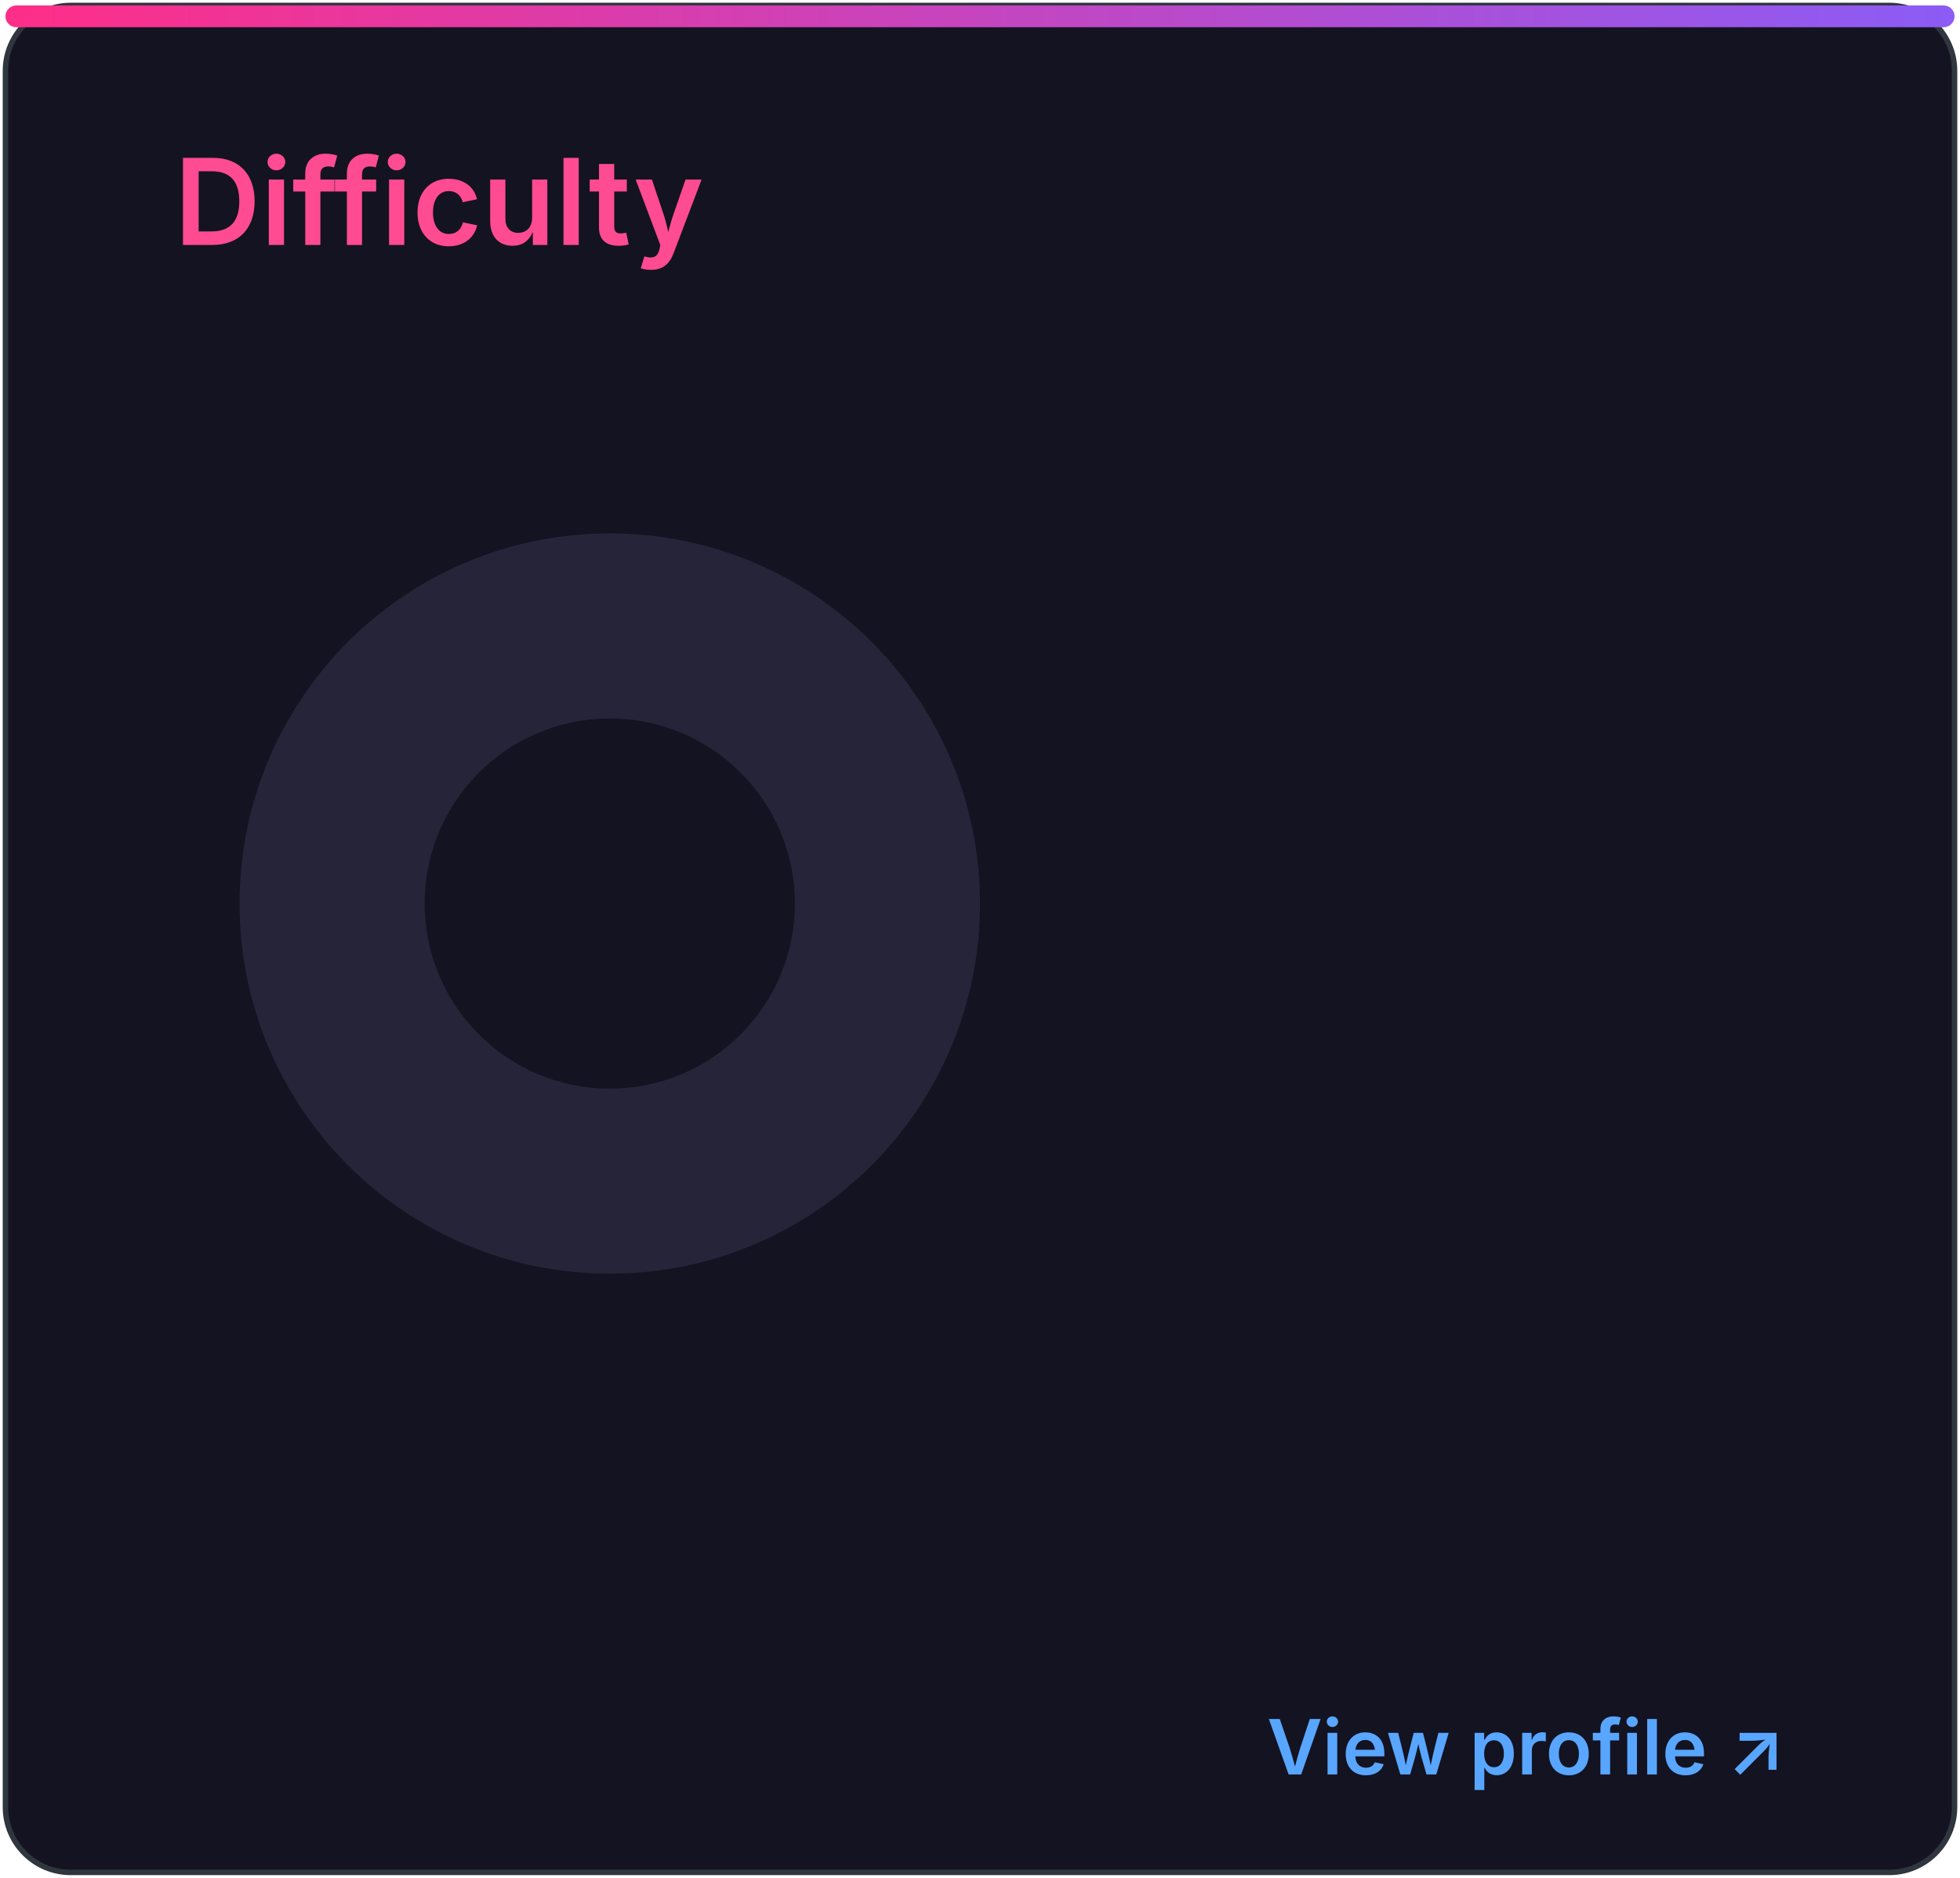
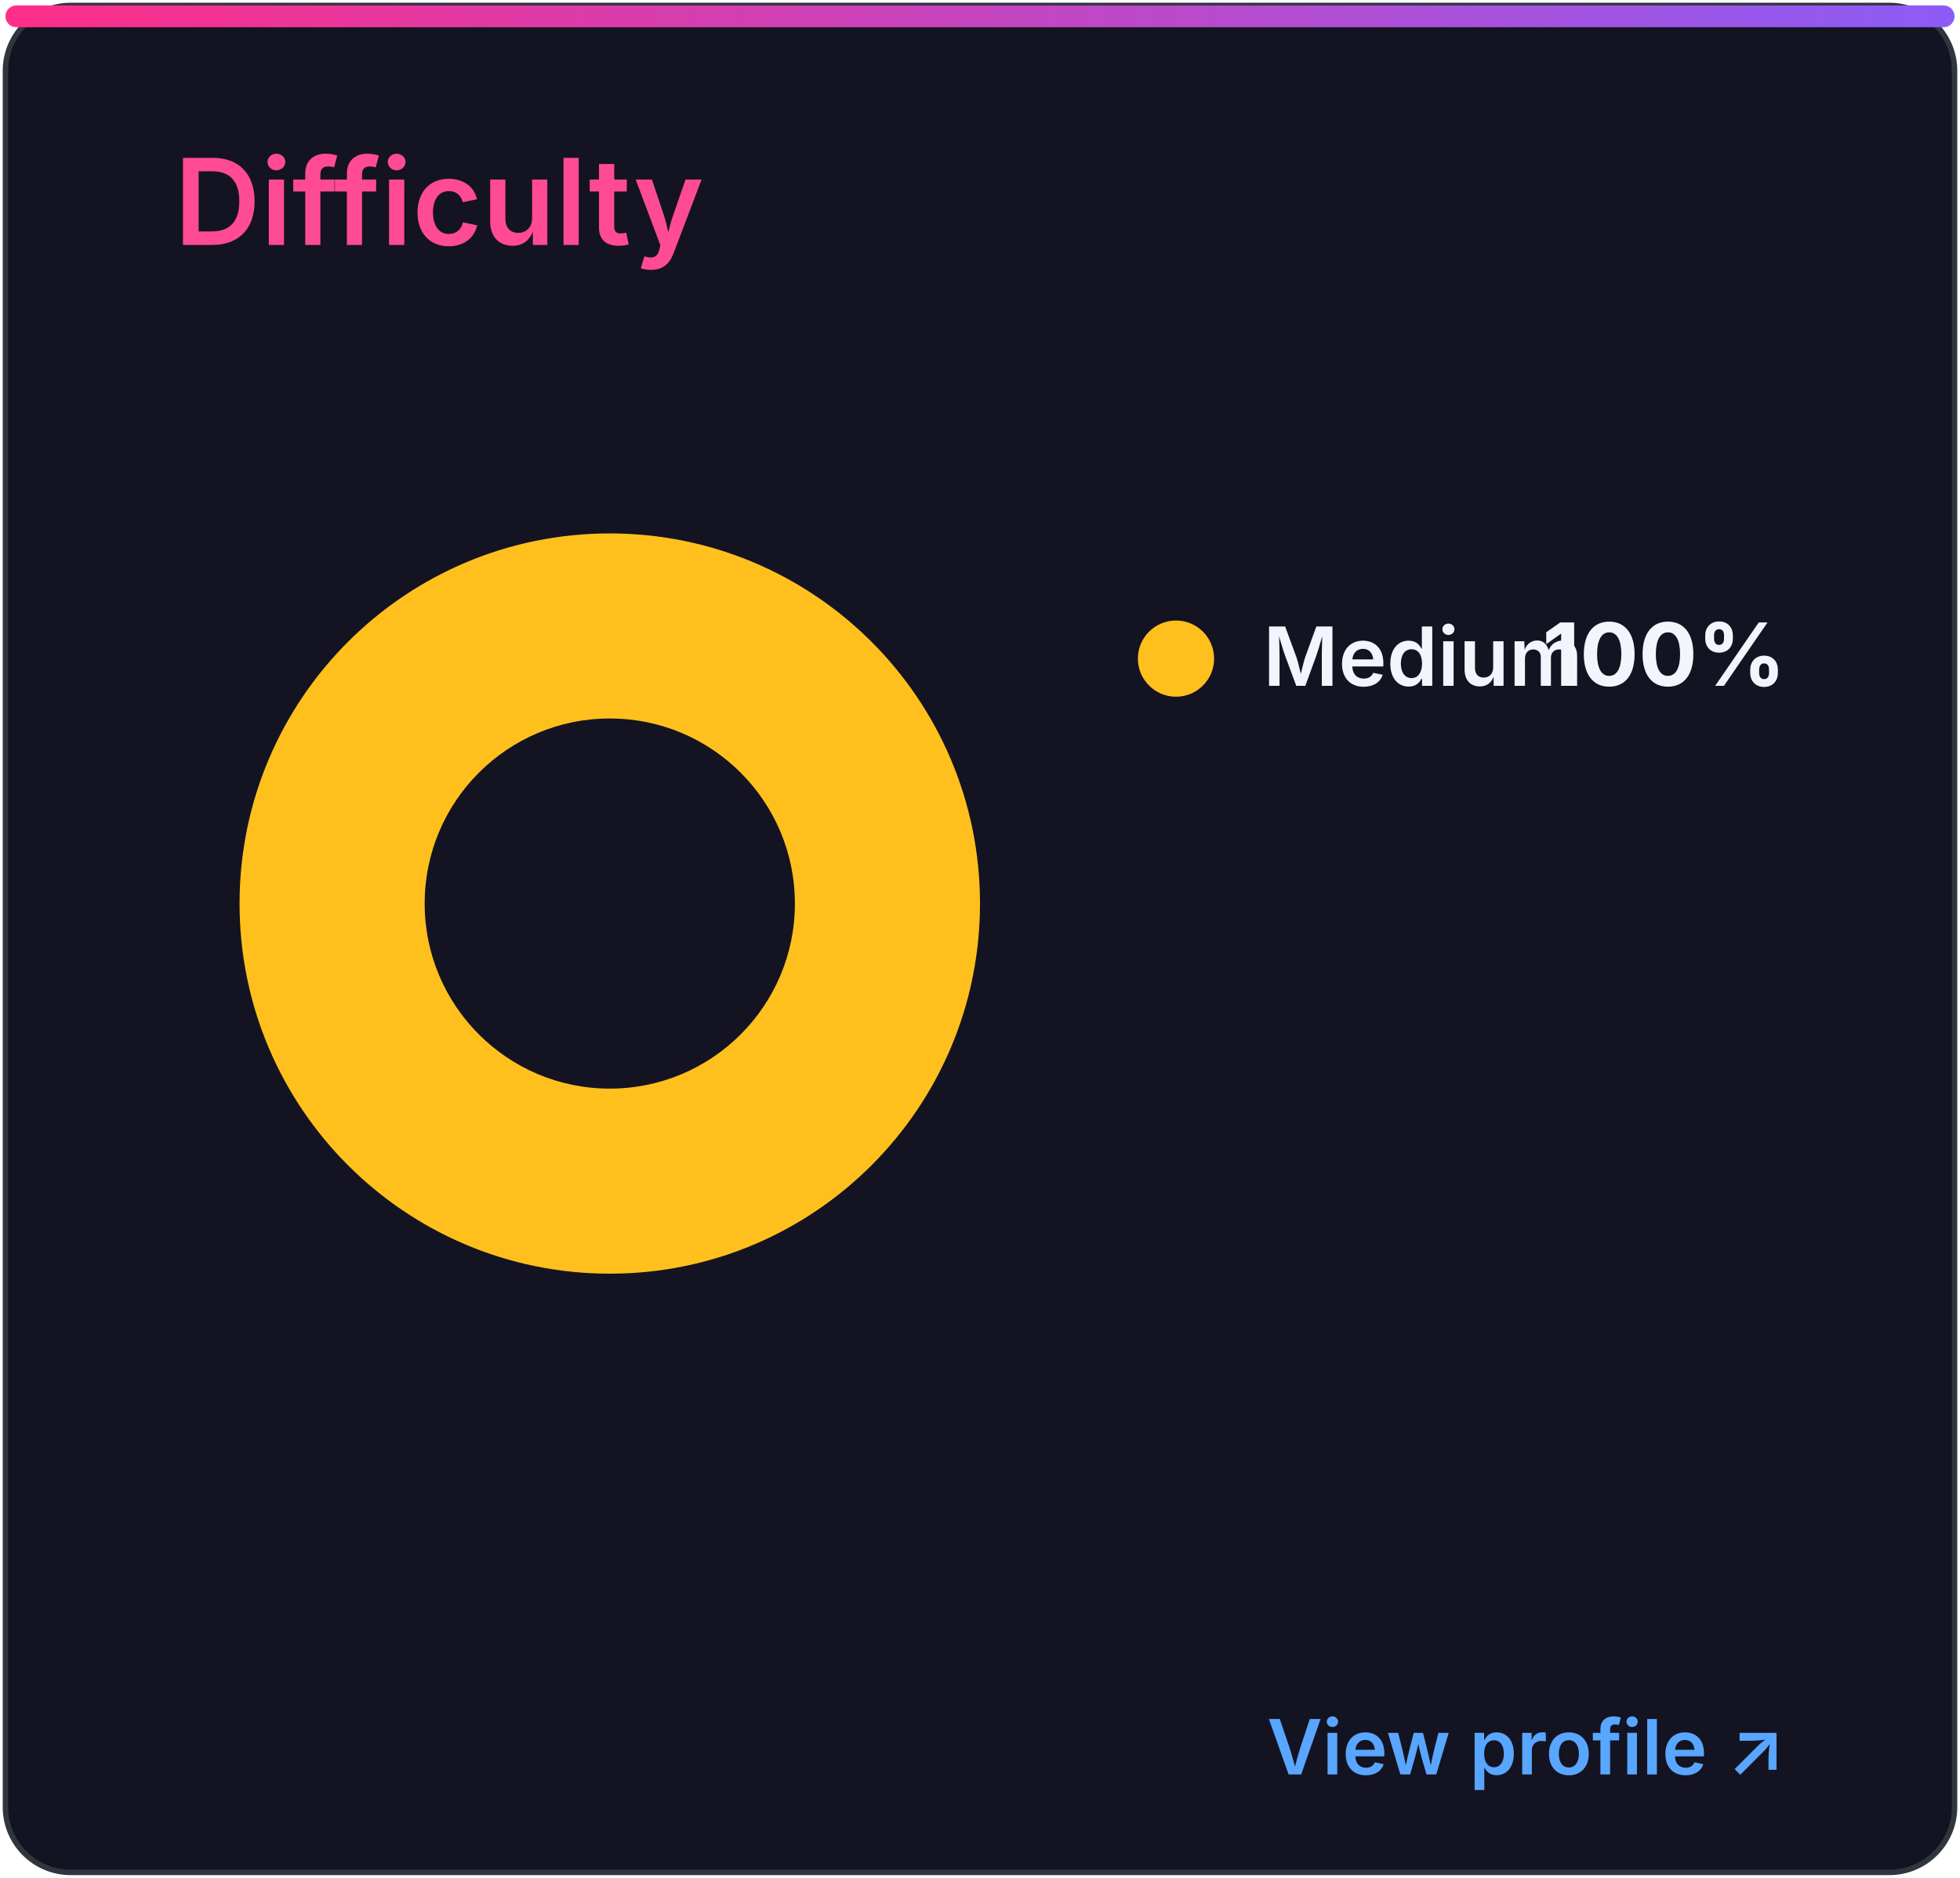
<svg xmlns="http://www.w3.org/2000/svg" width="360" height="345" viewBox="0 0 360 345" role="img" aria-labelledby="title desc">
  <defs>
    <linearGradient id="accent" x1="0" x2="1">
      <stop stop-color="#ff2e88" />
      <stop offset="1" stop-color="#8b5cf6" />
    </linearGradient>
    <clipPath id="bar">
      <rect x="32" y="82" width="296" height="8" rx="4" />
    </clipPath>
    <style>
.heading{font:600 22px -apple-system,BlinkMacSystemFont,'Segoe UI',sans-serif;fill:#ff4b91}
.eyebrow{font:600 10px -apple-system,BlinkMacSystemFont,'Segoe UI',sans-serif;letter-spacing:1.2px;fill:#8b949e}
.total{font:700 52px -apple-system,BlinkMacSystemFont,'Segoe UI',sans-serif;fill:#f0f6fc}
.metric{font:600 15px -apple-system,BlinkMacSystemFont,'Segoe UI',sans-serif;fill:#f0f6fc}
.count{font:700 16px -apple-system,BlinkMacSystemFont,'Segoe UI',sans-serif;fill:#f0f6fc}
.muted{font:500 13px -apple-system,BlinkMacSystemFont,'Segoe UI',sans-serif;fill:#8b949e}
.language{font:700 31px -apple-system,BlinkMacSystemFont,'Segoe UI',sans-serif;fill:#f0f6fc}
.link{font:600 14px -apple-system,BlinkMacSystemFont,'Segoe UI',sans-serif;fill:#58a6ff}
</style>
  </defs>
  <rect x="1" y="1" width="358" height="343" rx="12" fill="#141321" stroke="#30363d" />
  <rect x="1" y="1" width="358" height="4" rx="2" fill="url(#accent)" />
  <text x="32" y="45" class="heading">Difficulty</text>
-   <circle cx="112" cy="166" r="68" fill="#262438" />
+   <circle cx="112" cy="166" r="68" fill="#ffc01e" />
  <circle cx="112" cy="166" r="34" fill="#141321" />
+   <circle cx="216" cy="121" r="7" fill="#ffc01e" />
+   <text x="232" y="126" class="metric">Medium</text>
+   <text x="328" y="126" class="count" text-anchor="end">100%</text>
  <text x="328" y="326" class="link" text-anchor="end">View profile ↗</text>
</svg>
